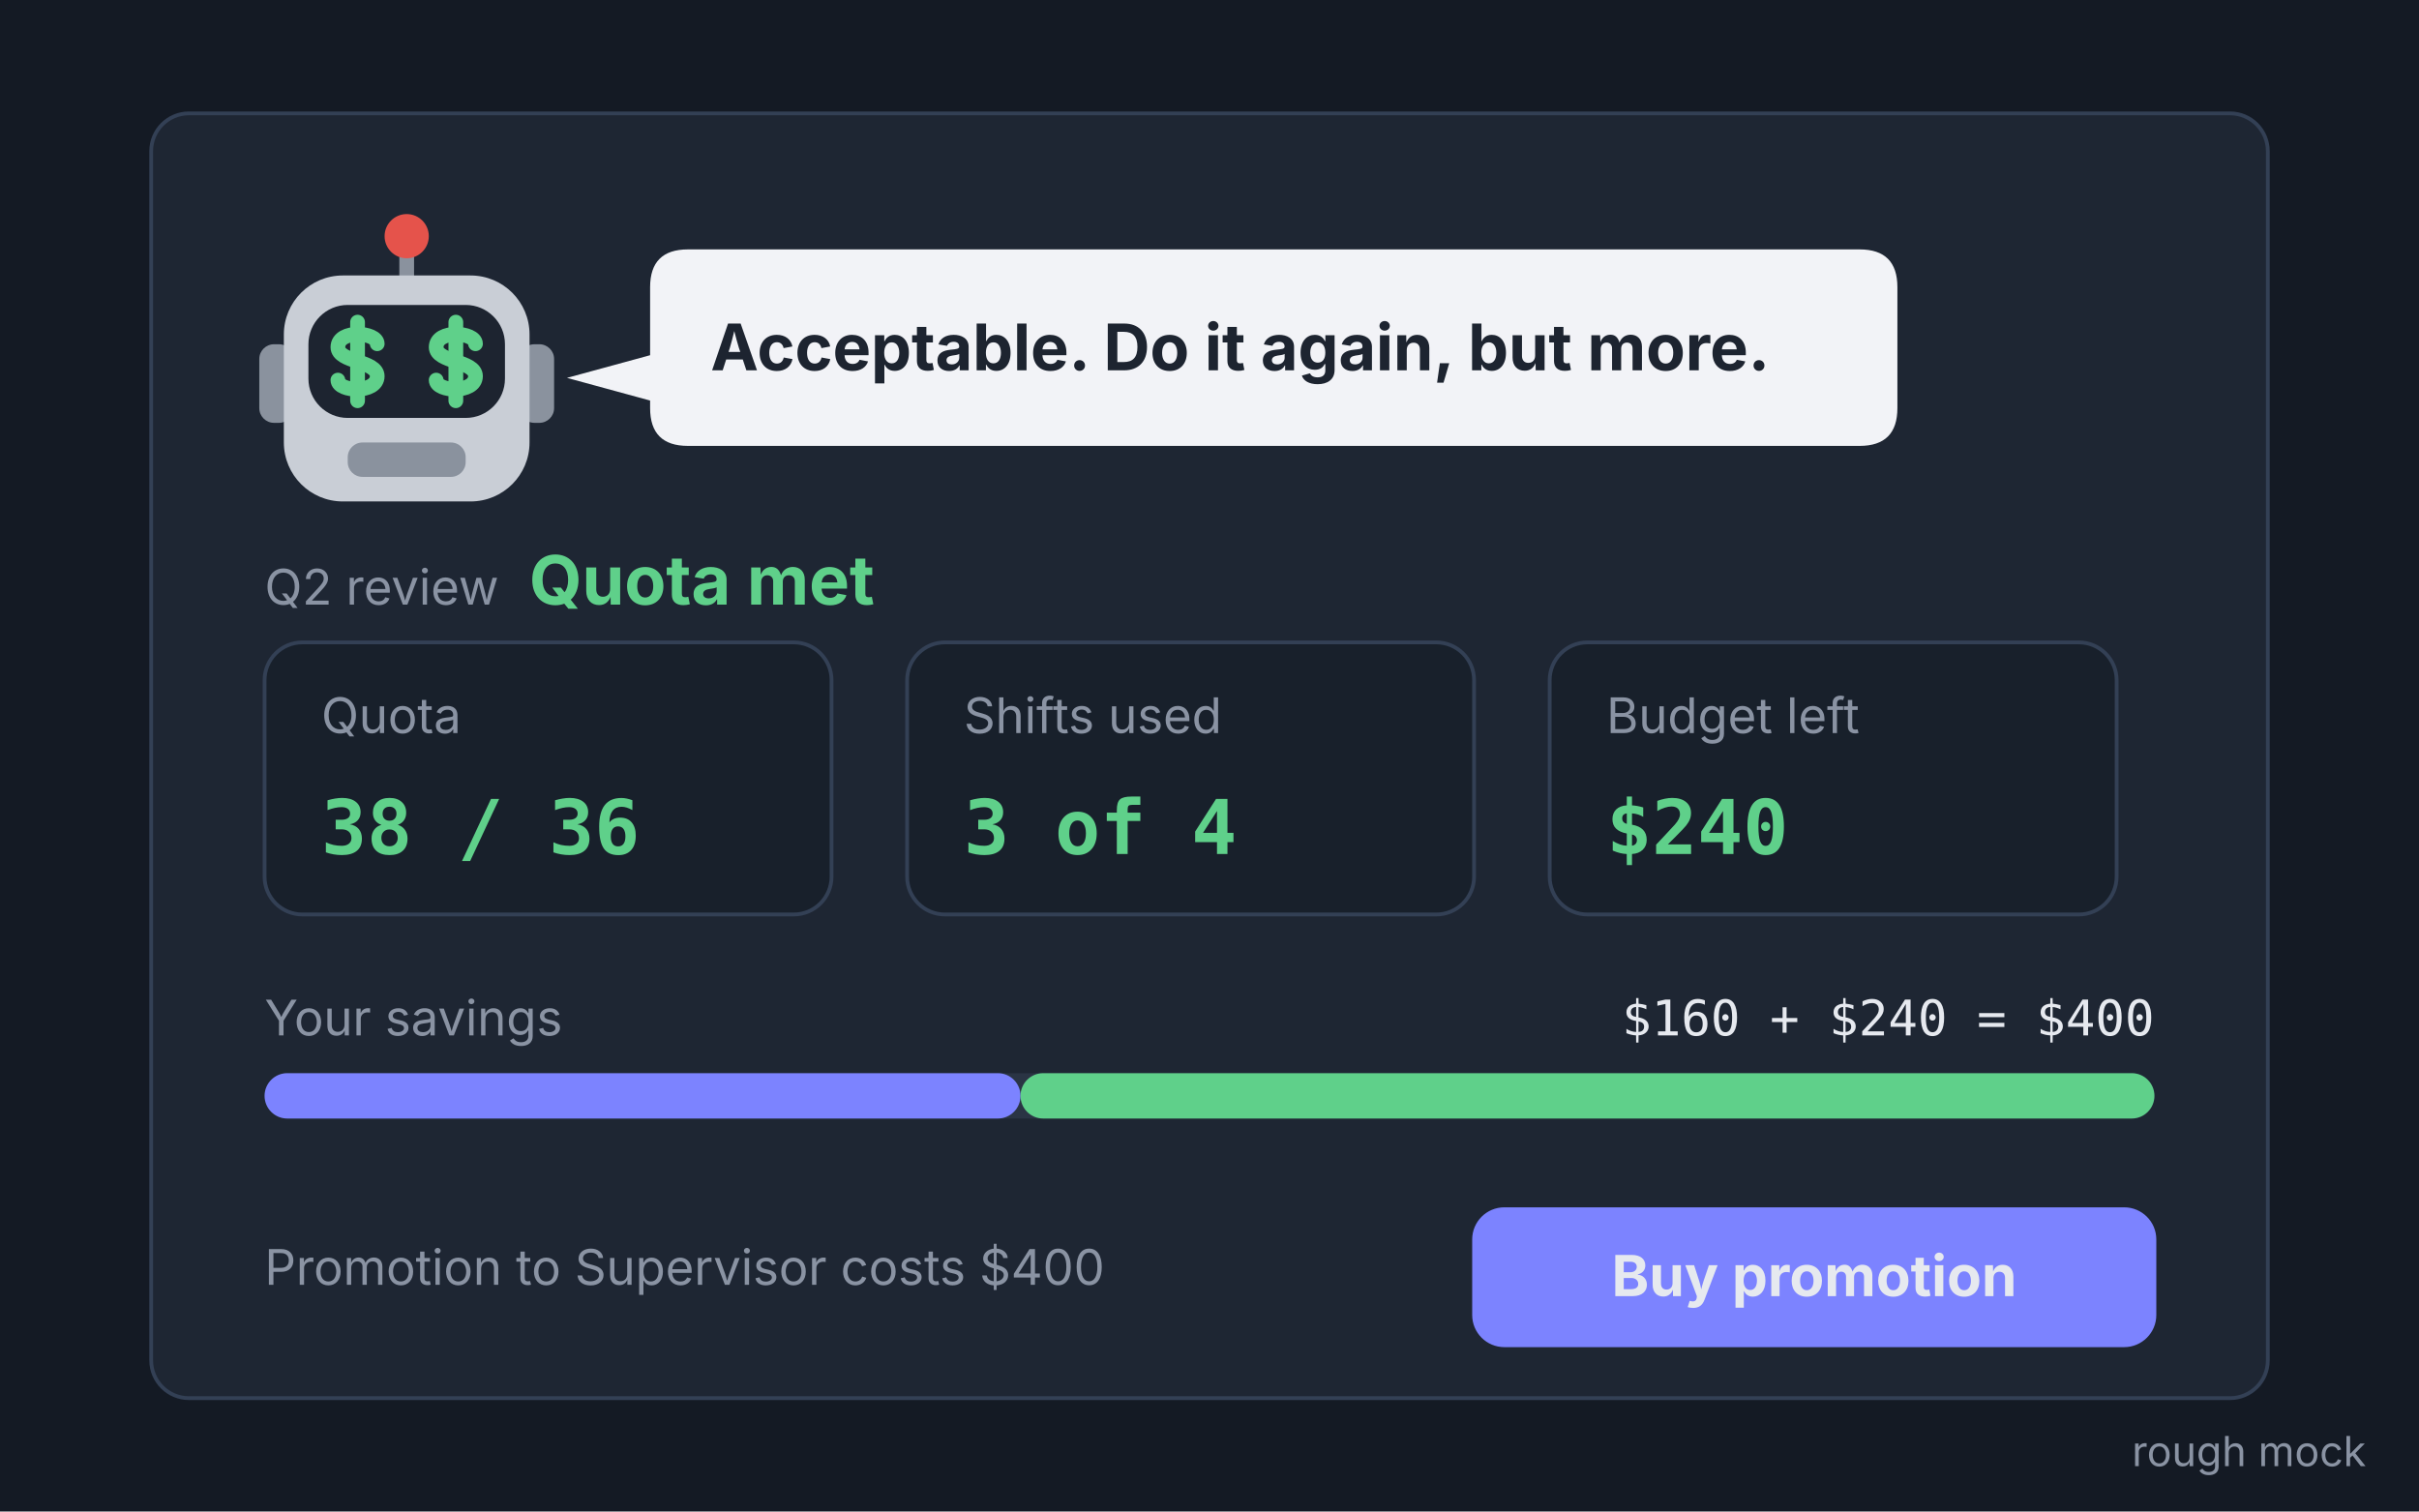
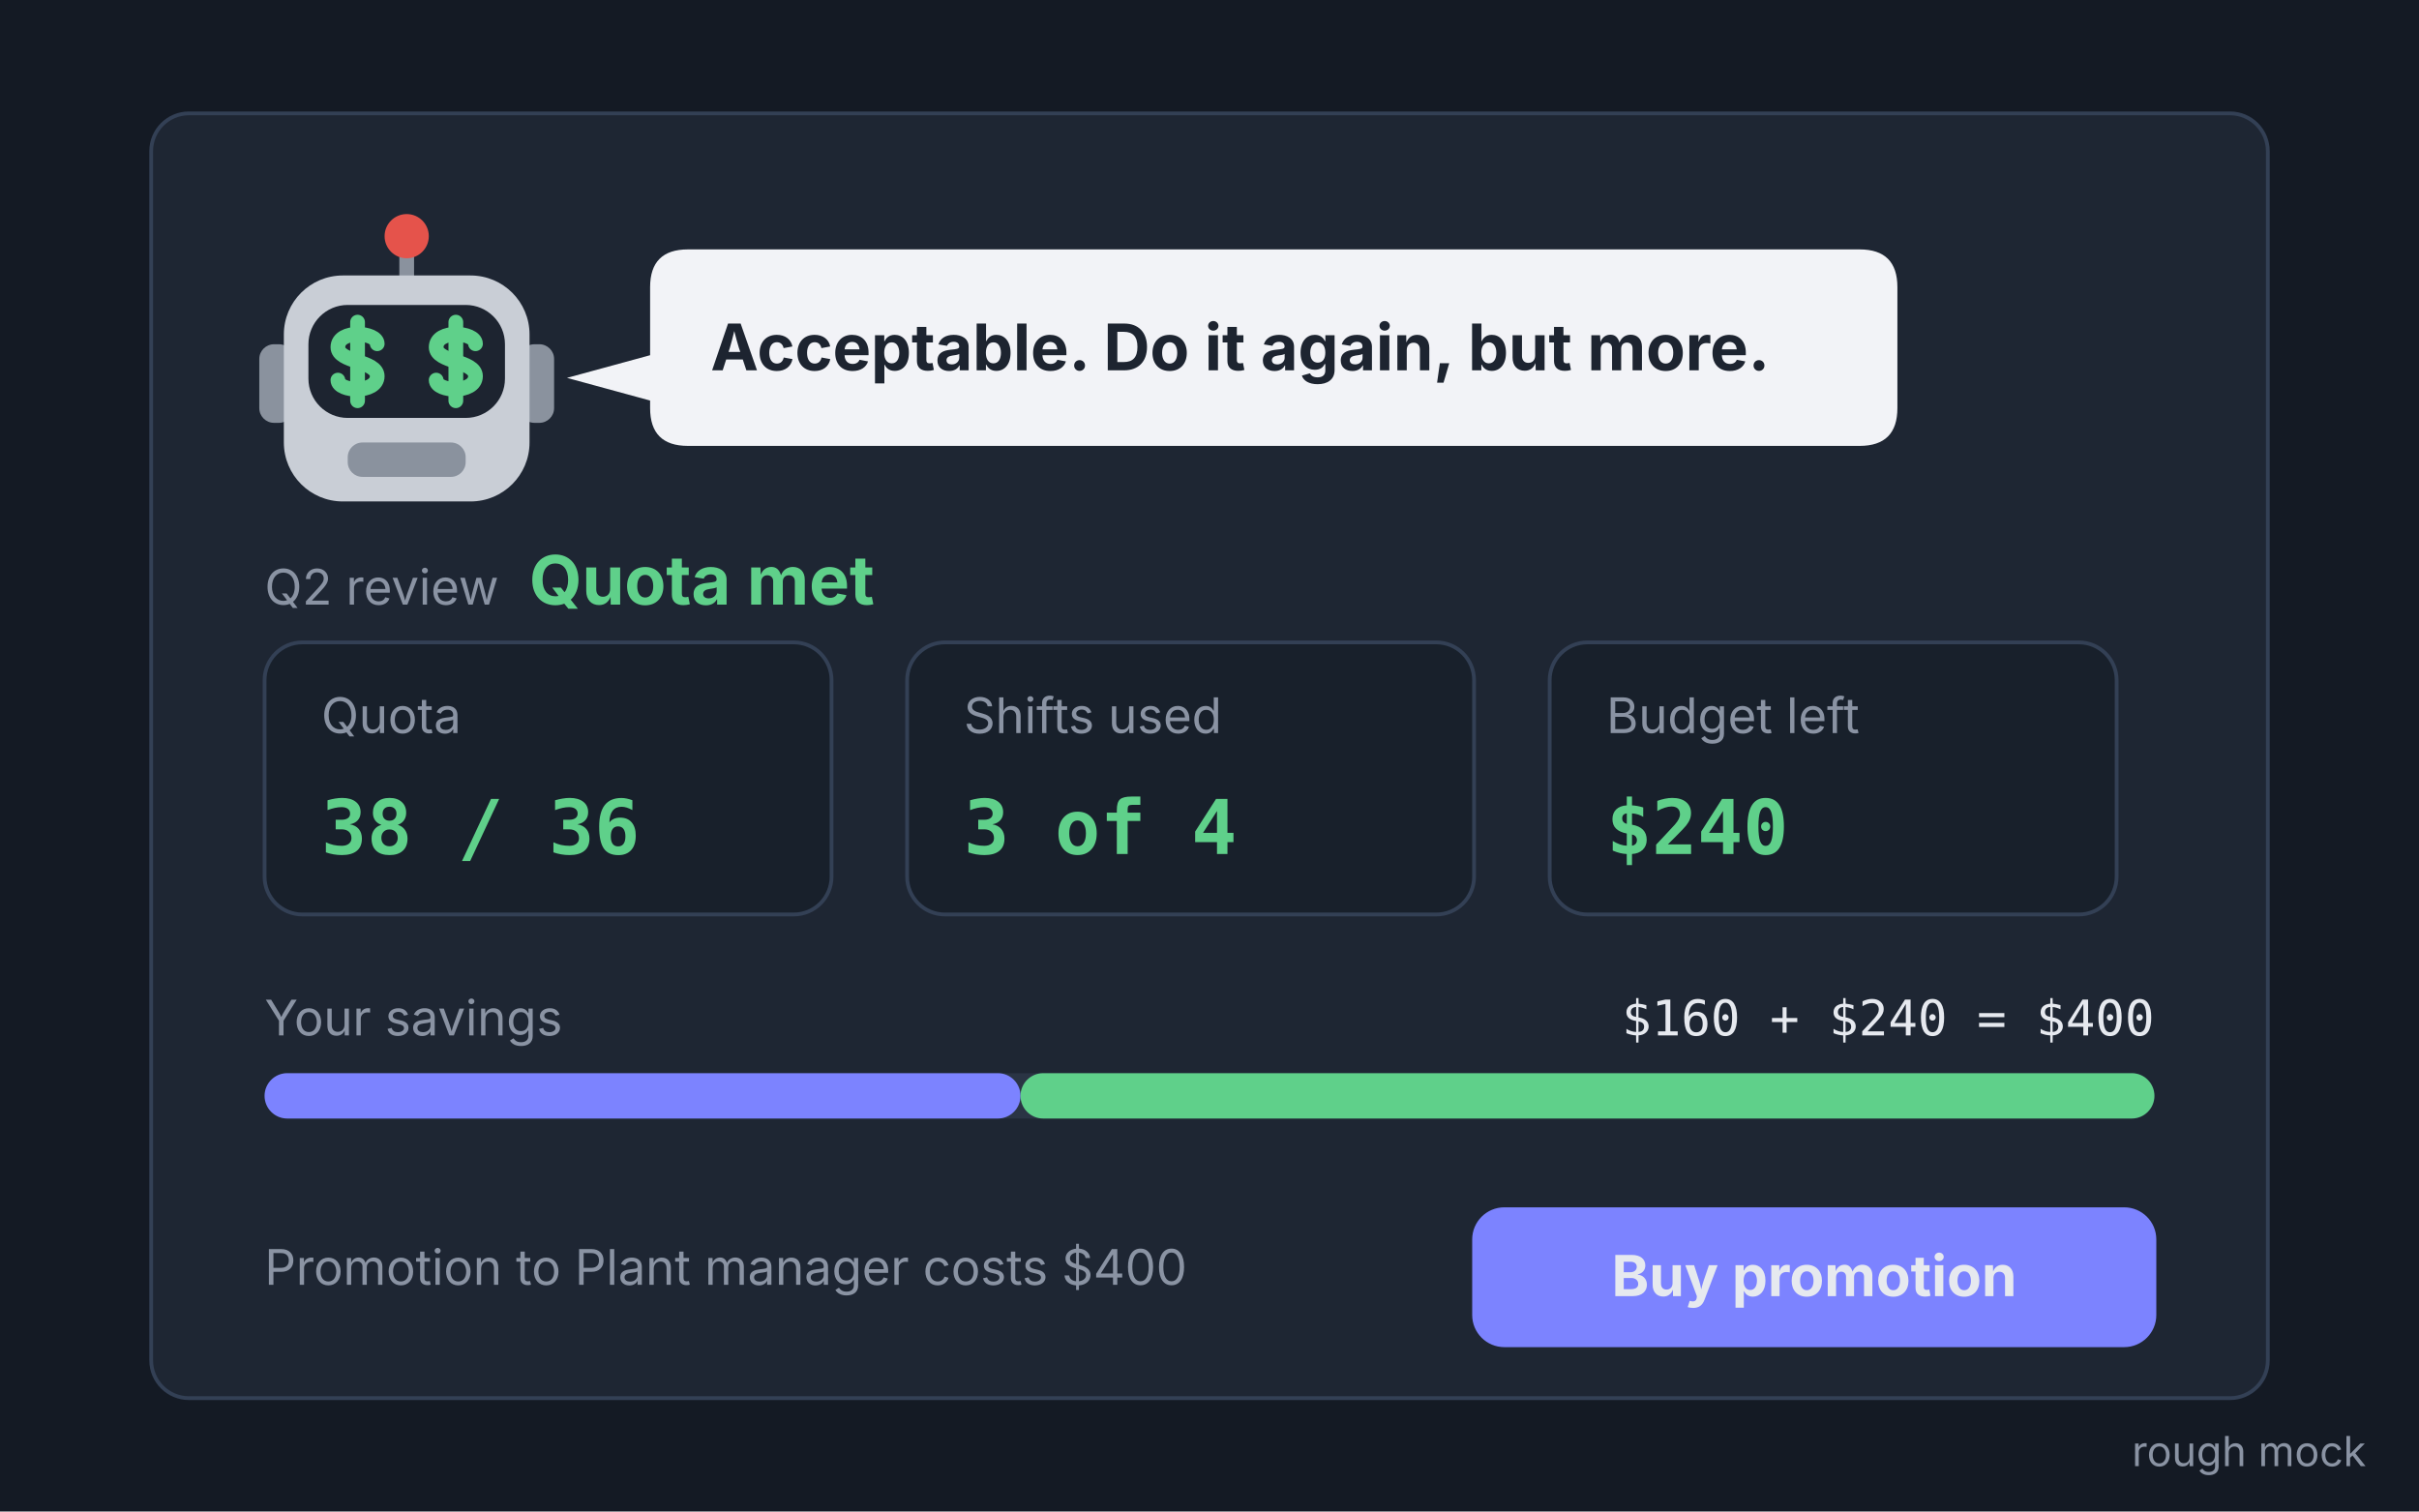
<svg xmlns="http://www.w3.org/2000/svg" viewBox="0 0 640 400" width="640" height="400">
  <rect width="640" height="400" fill="#141a24" />
  <rect x="40" y="30" width="560" height="340" rx="10" fill="#1e2633" stroke="#334055" />
  <g transform="translate(66 56) scale(1.3)">
    <line x1="32" y1="4" x2="32" y2="14" stroke="#8a929e" stroke-width="3" />
    <circle cx="32" cy="5" r="4.5" fill="#e5534b" />
    <rect x="2" y="27" width="7" height="16" rx="3" fill="#8a929e" />
    <rect x="55" y="27" width="7" height="16" rx="3" fill="#8a929e" />
    <rect x="7" y="13" width="50" height="46" rx="12" fill="#c9ced6" />
    <rect x="12" y="19" width="40" height="23" rx="8" fill="#1d2430" />
    <g transform="translate(22 30.5)" fill="none" stroke="#5fd08a" stroke-width="3" stroke-linecap="round">
      <path d="M4 -3.6C4 -6 -4 -6.6 -4 -2.9C-4 0.2 4 -0.2 4 3C4 6.6 -4 6.2 -4 3.8" />
      <path d="M0 -8V8" />
    </g>
    <g transform="translate(42 30.5)" fill="none" stroke="#5fd08a" stroke-width="3" stroke-linecap="round">
      <path d="M4 -3.6C4 -6 -4 -6.6 -4 -2.9C-4 0.2 4 -0.2 4 3C4 6.6 -4 6.2 -4 3.8" />
      <path d="M0 -8V8" />
    </g>
    <rect x="20" y="47" width="24" height="7" rx="3" fill="#8a929e" />
  </g>
  <text x="70" y="160" font-size="13" fill="#8a93a3" font-weight="400" text-anchor="start" font-family="system-ui,-apple-system,sans-serif">Q2 review</text>
  <path d="M182 66 H492 Q502 66 502 76 V108 Q502 118 492 118 H182 Q172 118 172 108 V106 L150 100 L172 94 V76 Q172 66 182 66 Z" fill="#f2f3f7" />
  <text x="188" y="98" font-size="17" fill="#1d2430" font-weight="700" text-anchor="start" font-family="system-ui,-apple-system,sans-serif">Acceptable. Do it again, but more.</text>
  <text x="140" y="160" font-size="18" fill="#5fd08a" font-weight="700" text-anchor="start" font-family="system-ui,-apple-system,sans-serif">Quota met</text>
  <rect x="70" y="170" width="150" height="72" rx="10" fill="#18202b" stroke="#334055" />
  <text x="85" y="194" font-size="13" fill="#8a93a3" font-weight="400" text-anchor="start" font-family="system-ui,-apple-system,sans-serif">Quota</text>
  <text x="85" y="226" font-size="20" fill="#5fd08a" font-weight="700" text-anchor="start" font-family="ui-monospace,Menlo,monospace">38 / 36</text>
  <rect x="240" y="170" width="150" height="72" rx="10" fill="#18202b" stroke="#334055" />
  <text x="255" y="194" font-size="13" fill="#8a93a3" font-weight="400" text-anchor="start" font-family="system-ui,-apple-system,sans-serif">Shifts used</text>
  <text x="255" y="226" font-size="20" fill="#5fd08a" font-weight="700" text-anchor="start" font-family="ui-monospace,Menlo,monospace">3 of 4</text>
  <rect x="410" y="170" width="150" height="72" rx="10" fill="#18202b" stroke="#334055" />
  <text x="425" y="194" font-size="13" fill="#8a93a3" font-weight="400" text-anchor="start" font-family="system-ui,-apple-system,sans-serif">Budget left</text>
  <text x="425" y="226" font-size="20" fill="#5fd08a" font-weight="700" text-anchor="start" font-family="ui-monospace,Menlo,monospace">$240</text>
  <text x="70" y="274" font-size="13" fill="#8a93a3" font-weight="400" text-anchor="start" font-family="system-ui,-apple-system,sans-serif">Your savings</text>
  <text x="570" y="274" font-size="13" fill="#e6e9ef" font-weight="400" text-anchor="end" font-family="ui-monospace,Menlo,monospace">$160 + $240 = $400</text>
  <rect x="70" y="284" width="500" height="12" rx="6" fill="#2a3444" />
  <rect x="70" y="284" width="200" height="12" rx="6" fill="#7c83ff" />
  <rect x="270" y="284" width="300" height="12" rx="6" fill="#5fd08a" />
-   <text x="70" y="340" font-size="13" fill="#8a93a3" font-weight="400" text-anchor="start" font-family="system-ui,-apple-system,sans-serif">Promotion to Supervisor costs $400</text>
+   <text x="70" y="340" font-size="13" fill="#8a93a3" font-weight="400" text-anchor="start" font-family="system-ui,-apple-system,sans-serif">Promotion to Plant manager costs $400</text>
  <rect x="390" y="320" width="180" height="36" rx="8" fill="#7c83ff" stroke="#7c83ff" />
  <text x="480" y="343" font-size="15" fill="#e6e9ef" font-weight="700" text-anchor="middle" font-family="system-ui,-apple-system,sans-serif">Buy promotion</text>
  <text x="626" y="388" font-size="11" fill="#8a93a3" font-weight="400" text-anchor="end" font-family="system-ui,-apple-system,sans-serif">rough mock</text>
</svg>
